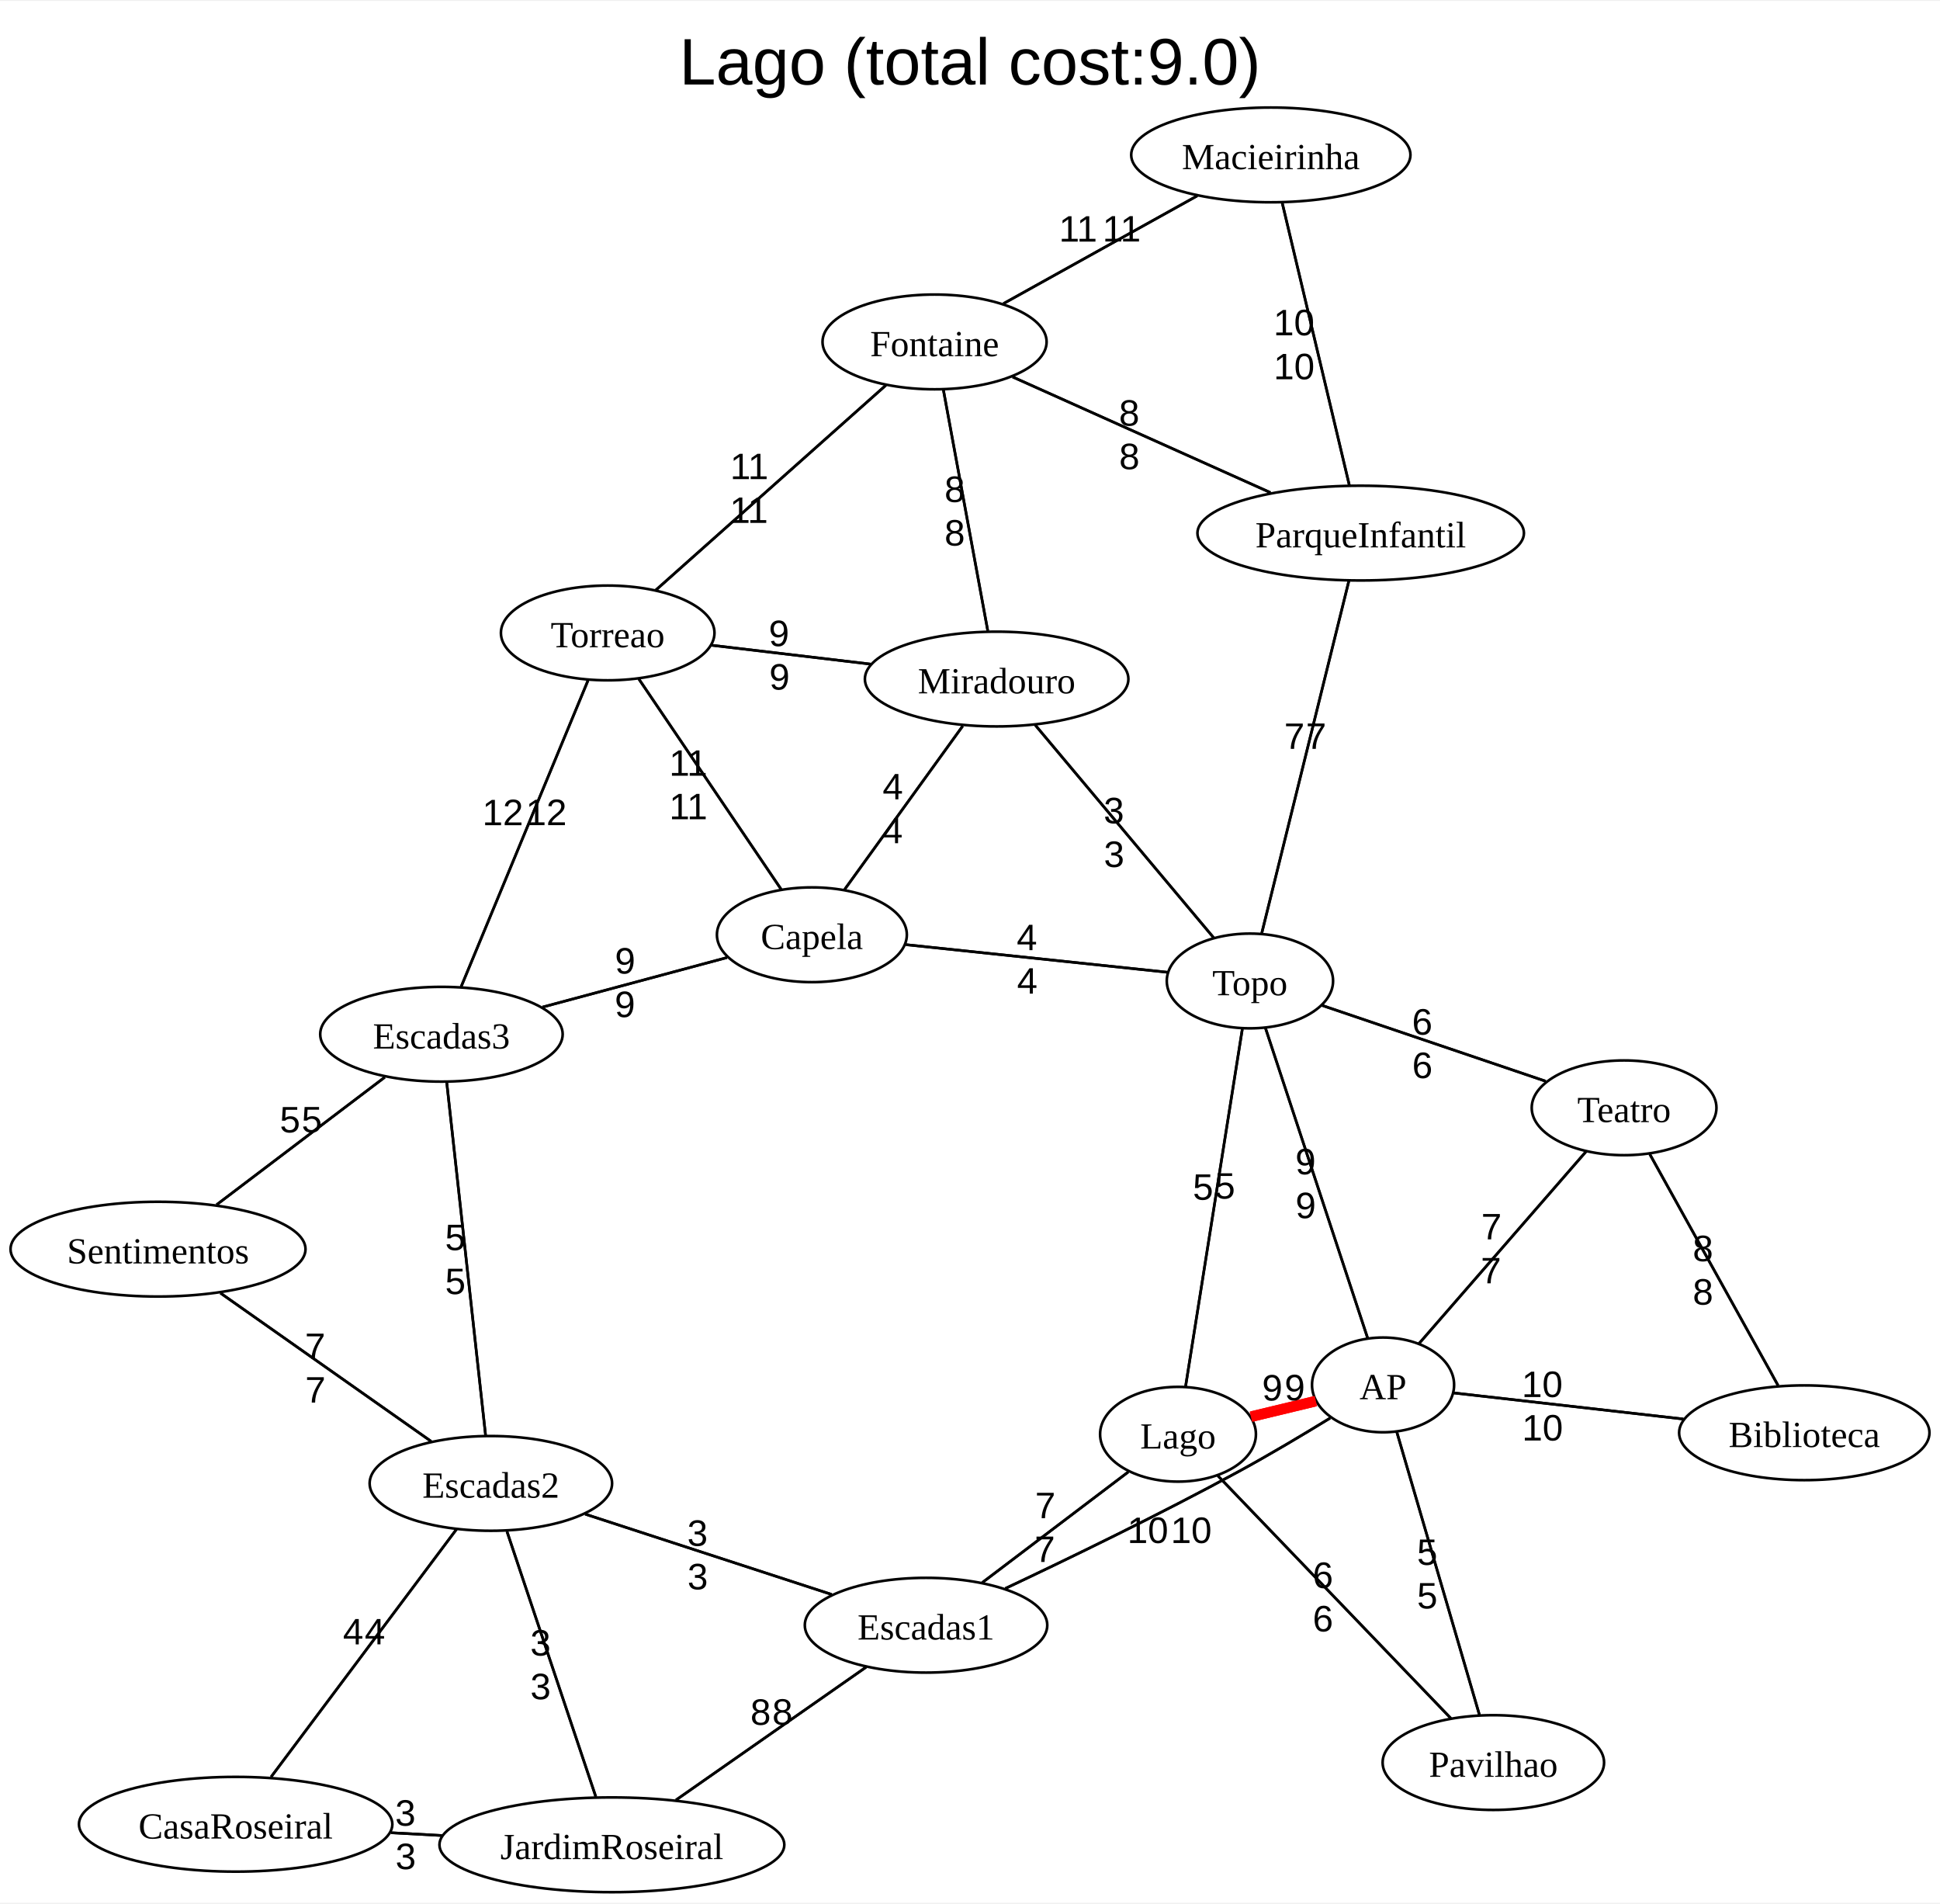
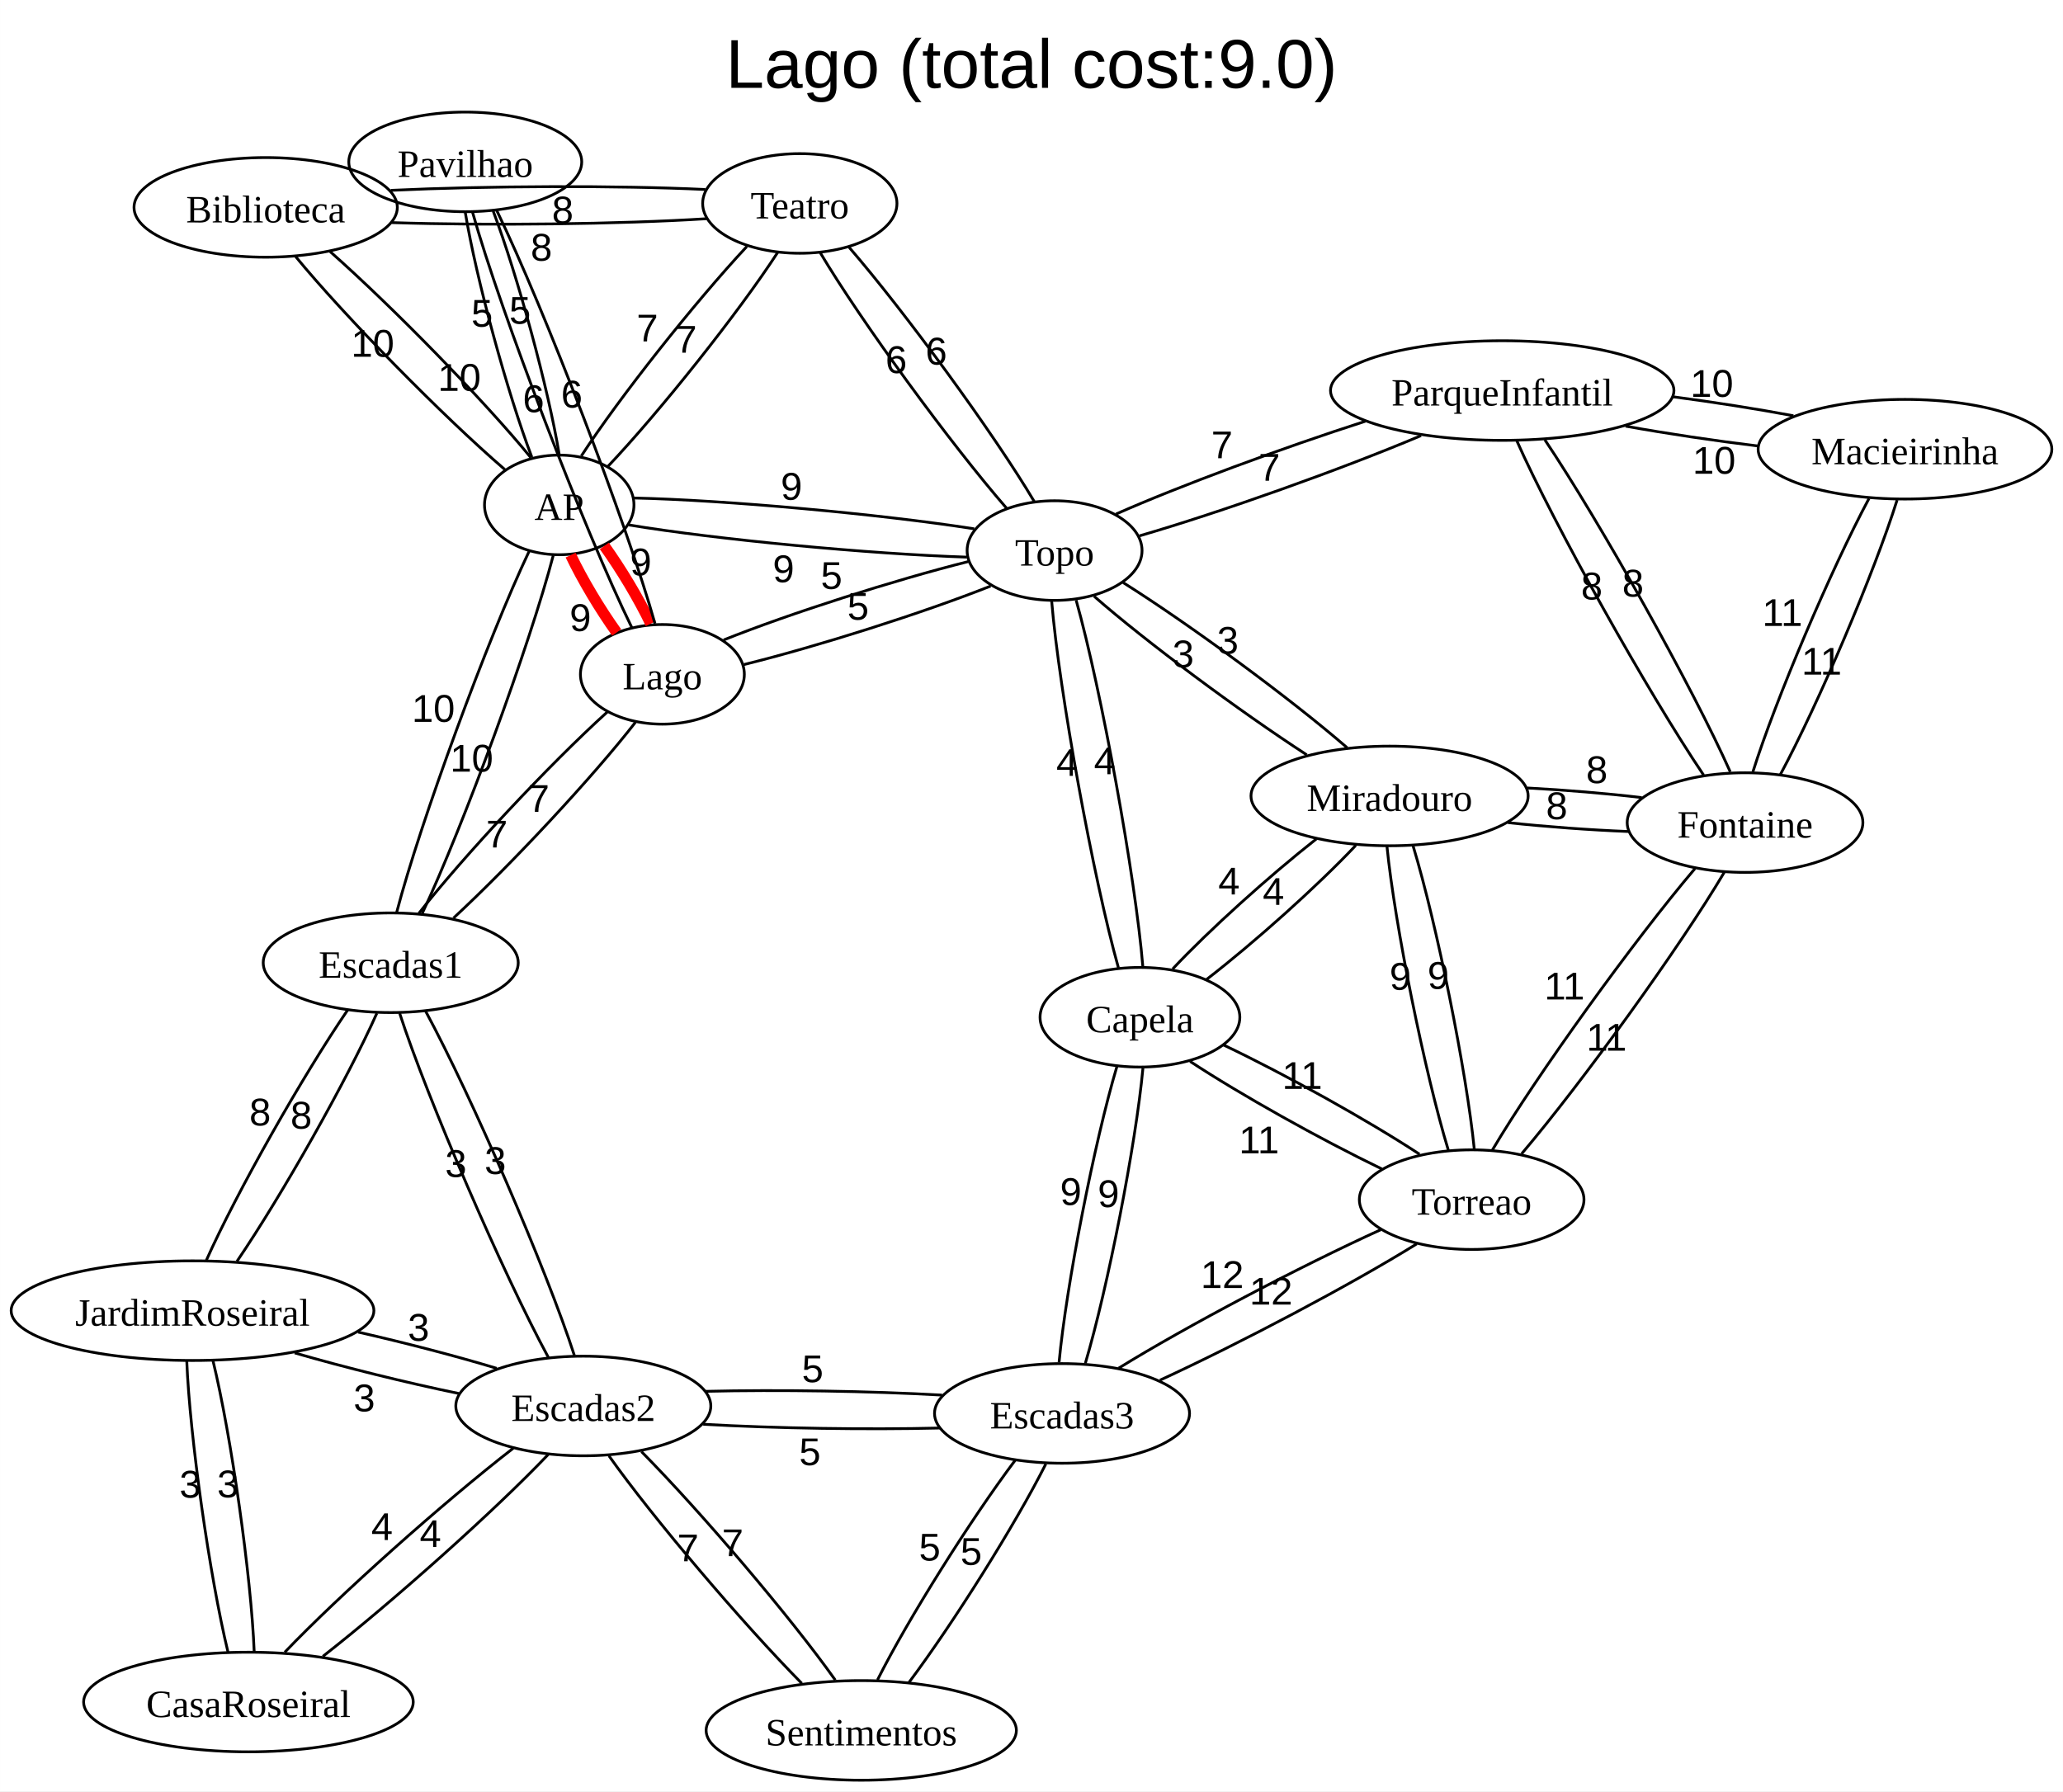
- <svg xmlns="http://www.w3.org/2000/svg" width="737pt" height="723pt" viewBox="0.00 0.00 737.21 722.51">
-   <g id="graph0" class="graph" transform="scale(1 1) rotate(0) translate(4 718.51)">
-     <polygon fill="white" stroke="none" points="-4,4 -4,-718.51 733.21,-718.51 733.21,4 -4,4" />
-     <text text-anchor="middle" x="364.61" y="-686.76" font-family="Arial" font-size="25.00">Lago (total cost:9.0)</text>
+ <svg xmlns="http://www.w3.org/2000/svg" width="745pt" height="647pt" viewBox="0.00 0.00 745.30 647.31">
+   <g id="graph0" class="graph" transform="scale(1 1) rotate(0) translate(4 643.31)">
+     <polygon fill="white" stroke="none" points="-4,4 -4,-643.31 741.3,-643.31 741.3,4 -4,4" />
+     <text text-anchor="middle" x="368.65" y="-611.56" font-family="Arial" font-size="25.00">Lago (total cost:9.0)</text>
    <g id="node1" class="node">
-       <ellipse fill="none" stroke="black" cx="513.07" cy="-516.33" rx="62.04" ry="18" />
-       <text text-anchor="middle" x="513.07" y="-510.91" font-family="Times New Roman,serif" font-size="14.00">ParqueInfantil</text>
+       <ellipse fill="none" stroke="black" cx="198.02" cy="-460.85" rx="27" ry="18" />
+       <text text-anchor="middle" x="198.02" y="-455.42" font-family="Times New Roman,serif" font-size="14.00">AP</text>
    </g>
    <g id="node2" class="node">
-       <ellipse fill="none" stroke="black" cx="478.92" cy="-660.01" rx="53.06" ry="18" />
-       <text text-anchor="middle" x="478.92" y="-654.59" font-family="Times New Roman,serif" font-size="14.00">Macieirinha</text>
+       <ellipse fill="none" stroke="black" cx="164.07" cy="-584.81" rx="42.08" ry="18" />
+       <text text-anchor="middle" x="164.07" y="-579.38" font-family="Times New Roman,serif" font-size="14.00">Pavilhao</text>
    </g>
    <g id="edge1" class="edge">
-       <path fill="none" stroke="black" d="M508.75,-534.53C502.18,-562.17 489.76,-614.41 483.21,-641.96" />
-       <text text-anchor="middle" x="487.72" y="-591.48" font-family="Arial" font-size="14.00">10</text>
+       <path fill="none" stroke="black" d="M188.13,-478.09C179.26,-501.36 168.02,-542.61 164.09,-566.45" />
+       <text text-anchor="middle" x="170.13" y="-525.26" font-family="Arial" font-size="14.00">5</text>
+     </g>
+     <g id="node5" class="node">
+       <ellipse fill="none" stroke="black" cx="235.29" cy="-399.63" rx="29.61" ry="18" />
+       <text text-anchor="middle" x="235.29" y="-394.2" font-family="Times New Roman,serif" font-size="14.00">Lago</text>
+     </g>
+     <g id="edge27" class="edge">
+       <path fill="none" stroke="red" stroke-width="4" d="M214.31,-446.04C220.4,-437.57 226.77,-426.92 231.08,-417.93" />
+       <text text-anchor="middle" x="227.49" y="-435.38" font-family="Arial" font-size="14.00">9</text>
+     </g>
+     <g id="node6" class="node">
+       <ellipse fill="none" stroke="black" cx="376.99" cy="-444.35" rx="31.6" ry="18" />
+       <text text-anchor="middle" x="376.99" y="-438.92" font-family="Times New Roman,serif" font-size="14.00">Topo</text>
+     </g>
+     <g id="edge19" class="edge">
+       <path fill="none" stroke="black" d="M224.88,-463.35C257.96,-462.63 313.93,-457.54 347.96,-452.21" />
+       <text text-anchor="middle" x="281.94" y="-462.71" font-family="Arial" font-size="14.00">9</text>
+     </g>
+     <g id="node8" class="node">
+       <ellipse fill="none" stroke="black" cx="137.14" cy="-295.41" rx="46.07" ry="18" />
+       <text text-anchor="middle" x="137.14" y="-289.99" font-family="Times New Roman,serif" font-size="14.00">Escadas1</text>
+     </g>
+     <g id="edge44" class="edge">
+       <path fill="none" stroke="black" d="M195.86,-442.6C187.51,-410.6 163.41,-344.88 148.51,-313.2" />
+       <text text-anchor="middle" x="166.39" y="-364.48" font-family="Arial" font-size="14.00">10</text>
+     </g>
+     <g id="node17" class="node">
+       <ellipse fill="none" stroke="black" cx="91.96" cy="-568.37" rx="47.57" ry="18" />
+       <text text-anchor="middle" x="91.96" y="-562.94" font-family="Times New Roman,serif" font-size="14.00">Biblioteca</text>
+     </g>
+     <g id="edge26" class="edge">
+       <path fill="none" stroke="black" d="M178.34,-473.66C156.01,-492.89 120.63,-528.86 102.78,-550.6" />
+       <text text-anchor="middle" x="130.63" y="-514.39" font-family="Arial" font-size="14.00">10</text>
+     </g>
+     <g id="node18" class="node">
+       <ellipse fill="none" stroke="black" cx="284.94" cy="-569.79" rx="35.1" ry="18" />
+       <text text-anchor="middle" x="284.94" y="-564.37" font-family="Times New Roman,serif" font-size="14.00">Teatro</text>
+     </g>
+     <g id="edge30" class="edge">
+       <path fill="none" stroke="black" d="M206,-478.53C219.65,-499.57 247.05,-534.16 265.8,-554.23" />
+       <text text-anchor="middle" x="229.86" y="-519.94" font-family="Arial" font-size="14.00">7</text>
+     </g>
+     <g id="edge40" class="edge">
+       <path fill="none" stroke="black" d="M174.16,-567.04C183.02,-543.62 194.15,-502.68 198.02,-479.04" />
+       <text text-anchor="middle" x="183.84" y="-526.32" font-family="Arial" font-size="14.00">5</text>
+     </g>
+     <g id="edge51" class="edge">
+       <path fill="none" stroke="black" d="M175.45,-567.23C192.52,-532.11 222.6,-453.68 232.62,-417.95" />
+       <text text-anchor="middle" x="202.55" y="-496.02" font-family="Arial" font-size="14.00">6</text>
+     </g>
+     <g id="node3" class="node">
+       <ellipse fill="none" stroke="black" cx="684.24" cy="-480.98" rx="53.06" ry="18" />
+       <text text-anchor="middle" x="684.24" y="-475.56" font-family="Times New Roman,serif" font-size="14.00">Macieirinha</text>
    </g>
    <g id="node4" class="node">
-       <ellipse fill="none" stroke="black" cx="351.14" cy="-588.96" rx="42.58" ry="18" />
-       <text text-anchor="middle" x="351.14" y="-583.54" font-family="Times New Roman,serif" font-size="14.00">Fontaine</text>
-     </g>
-     <g id="edge19" class="edge">
-       <path fill="none" stroke="black" d="M478.73,-531.74C449.67,-544.77 408.46,-563.25 380.81,-575.65" />
-       <text text-anchor="middle" x="425.11" y="-557.13" font-family="Arial" font-size="14.00">8</text>
+       <ellipse fill="none" stroke="black" cx="626.45" cy="-346.06" rx="42.58" ry="18" />
+       <text text-anchor="middle" x="626.45" y="-340.63" font-family="Times New Roman,serif" font-size="14.00">Fontaine</text>
+     </g>
+     <g id="edge2" class="edge">
+       <path fill="none" stroke="black" d="M681.39,-462.62C673.19,-436.49 652.96,-389.01 639.22,-363.43" />
+       <text text-anchor="middle" x="654.13" y="-399.52" font-family="Arial" font-size="14.00">11</text>
+     </g>
+     <g id="node12" class="node">
+       <ellipse fill="none" stroke="black" cx="538.72" cy="-502.18" rx="62.04" ry="18" />
+       <text text-anchor="middle" x="538.72" y="-496.76" font-family="Times New Roman,serif" font-size="14.00">ParqueInfantil</text>
+     </g>
+     <g id="edge64" class="edge">
+       <path fill="none" stroke="black" d="M631.18,-482.14C615.46,-484.04 598.42,-486.59 583.3,-489.31" />
+       <text text-anchor="middle" x="615.27" y="-472.12" font-family="Arial" font-size="14.00">10</text>
+     </g>
+     <g id="edge61" class="edge">
+       <path fill="none" stroke="black" d="M629.3,-364.42C637.45,-390.41 657.5,-437.51 671.24,-463.18" />
+       <text text-anchor="middle" x="639.93" y="-417.12" font-family="Arial" font-size="14.00">11</text>
    </g>
    <g id="node11" class="node">
-       <ellipse fill="none" stroke="black" cx="470.98" cy="-346.18" rx="31.6" ry="18" />
-       <text text-anchor="middle" x="470.98" y="-340.75" font-family="Times New Roman,serif" font-size="14.00">Topo</text>
+       <ellipse fill="none" stroke="black" cx="527.68" cy="-209.8" rx="40.58" ry="18" />
+       <text text-anchor="middle" x="527.68" y="-204.38" font-family="Times New Roman,serif" font-size="14.00">Torreao</text>
+     </g>
+     <g id="edge37" class="edge">
+       <path fill="none" stroke="black" d="M618.93,-328.07C603.21,-301.46 567.68,-252.2 545.76,-226.4" />
+       <text text-anchor="middle" x="576.42" y="-263.63" font-family="Arial" font-size="14.00">11</text>
+     </g>
+     <g id="edge13" class="edge">
+       <path fill="none" stroke="black" d="M611.47,-363.24C591.38,-393.03 557.37,-453.8 543.93,-484.16" />
+       <text text-anchor="middle" x="571.08" y="-426.69" font-family="Arial" font-size="14.00">8</text>
+     </g>
+     <g id="node14" class="node">
+       <ellipse fill="none" stroke="black" cx="498.02" cy="-355.68" rx="50.07" ry="18" />
+       <text text-anchor="middle" x="498.02" y="-350.26" font-family="Times New Roman,serif" font-size="14.00">Miradouro</text>
+     </g>
+     <g id="edge58" class="edge">
+       <path fill="none" stroke="black" d="M584.28,-342.83C570.33,-343.39 554.79,-344.53 540.8,-346.04" />
+       <text text-anchor="middle" x="558.43" y="-347.28" font-family="Arial" font-size="14.00">8</text>
+     </g>
+     <g id="edge18" class="edge">
+       <path fill="none" stroke="red" stroke-width="4" d="M218.77,-414.75C212.71,-423.22 206.4,-433.8 202.14,-442.71" />
+       <text text-anchor="middle" x="205.66" y="-415.27" font-family="Arial" font-size="14.00">9</text>
+     </g>
+     <g id="edge52" class="edge">
+       <path fill="none" stroke="black" d="M224.24,-416.54C207.21,-451.36 176.76,-530.7 166.71,-566.6" />
+       <text text-anchor="middle" x="188.73" y="-494.36" font-family="Arial" font-size="14.00">6</text>
+     </g>
+     <g id="edge3" class="edge">
+       <path fill="none" stroke="black" d="M257.44,-412.06C281.21,-421.59 319.1,-433.69 345.85,-440.39" />
+       <text text-anchor="middle" x="296.4" y="-430.49" font-family="Arial" font-size="14.00">5</text>
+     </g>
+     <g id="edge17" class="edge">
+       <path fill="none" stroke="black" d="M225.54,-382.29C210.21,-362.55 180.61,-330.8 159.82,-311.56" />
+       <text text-anchor="middle" x="190.6" y="-349.94" font-family="Arial" font-size="14.00">7</text>
+     </g>
+     <g id="edge59" class="edge">
+       <path fill="none" stroke="black" d="M345.33,-441.98C310.49,-443.09 255.18,-448.31 223.17,-453.61" />
+       <text text-anchor="middle" x="279.06" y="-432.92" font-family="Arial" font-size="14.00">9</text>
+     </g>
+     <g id="edge20" class="edge">
+       <path fill="none" stroke="black" d="M353.89,-431.53C329.56,-421.86 291.22,-409.68 264.74,-403.16" />
+       <text text-anchor="middle" x="306" y="-419.37" font-family="Arial" font-size="14.00">5</text>
+     </g>
+     <g id="node7" class="node">
+       <ellipse fill="none" stroke="black" cx="407.83" cy="-275.71" rx="36.09" ry="18" />
+       <text text-anchor="middle" x="407.83" y="-270.28" font-family="Times New Roman,serif" font-size="14.00">Capela</text>
+     </g>
+     <g id="edge60" class="edge">
+       <path fill="none" stroke="black" d="M384.77,-426.45C393.85,-394.17 406.18,-326.55 408.88,-293.99" />
+       <text text-anchor="middle" x="395.09" y="-363.53" font-family="Arial" font-size="14.00">4</text>
+     </g>
+     <g id="edge63" class="edge">
+       <path fill="none" stroke="black" d="M399.18,-457.55C422.28,-467.78 459.19,-481.41 489.25,-491.08" />
+       <text text-anchor="middle" x="437.48" y="-477.72" font-family="Arial" font-size="14.00">7</text>
+     </g>
+     <g id="edge46" class="edge">
+       <path fill="none" stroke="black" d="M401.77,-432.78C426.08,-417.47 462.26,-390.83 482.69,-373.11" />
+       <text text-anchor="middle" x="439.56" y="-407.05" font-family="Arial" font-size="14.00">3</text>
+     </g>
+     <g id="edge33" class="edge">
+       <path fill="none" stroke="black" d="M359.63,-459.67C339.33,-483.04 307.07,-527.2 292.34,-551.97" />
+       <text text-anchor="middle" x="319.77" y="-508.5" font-family="Arial" font-size="14.00">6</text>
+     </g>
+     <g id="edge4" class="edge">
+       <path fill="none" stroke="black" d="M400.05,-293.6C390.97,-325.88 378.64,-393.5 375.94,-426.06" />
+       <text text-anchor="middle" x="381.48" y="-362.93" font-family="Arial" font-size="14.00">4</text>
+     </g>
+     <g id="node10" class="node">
+       <ellipse fill="none" stroke="black" cx="379.68" cy="-132.55" rx="46.07" ry="18" />
+       <text text-anchor="middle" x="379.68" y="-127.12" font-family="Times New Roman,serif" font-size="14.00">Escadas3</text>
+     </g>
+     <g id="edge47" class="edge">
+       <path fill="none" stroke="black" d="M408.91,-257.26C406.34,-229.7 396.24,-178.09 388.11,-150.7" />
+       <text text-anchor="middle" x="396.47" y="-207.11" font-family="Arial" font-size="14.00">9</text>
+     </g>
+     <g id="edge23" class="edge">
+       <path fill="none" stroke="black" d="M438.11,-265.65C460.37,-255.05 489.87,-238.65 508.84,-226.22" />
+       <text text-anchor="middle" x="466.46" y="-249.82" font-family="Arial" font-size="14.00">11</text>
+     </g>
+     <g id="edge36" class="edge">
+       <path fill="none" stroke="black" d="M419.67,-293.18C432.87,-307.25 454.4,-326.65 471.6,-340.18" />
+       <text text-anchor="middle" x="440.01" y="-320.08" font-family="Arial" font-size="14.00">4</text>
+     </g>
+     <g id="edge39" class="edge">
+       <path fill="none" stroke="black" d="M139.3,-313.66C147.74,-346 172.26,-412.78 187.12,-444.05" />
+       <text text-anchor="middle" x="152.55" y="-382.46" font-family="Arial" font-size="14.00">10</text>
+     </g>
+     <g id="edge10" class="edge">
+       <path fill="none" stroke="black" d="M147.26,-313.22C163.4,-333.91 194.71,-367.31 215.39,-386.03" />
+       <text text-anchor="middle" x="175.5" y="-337.06" font-family="Arial" font-size="14.00">7</text>
+     </g>
+     <g id="node9" class="node">
+       <ellipse fill="none" stroke="black" cx="206.72" cy="-135.24" rx="46.07" ry="18" />
+       <text text-anchor="middle" x="206.72" y="-129.82" font-family="Times New Roman,serif" font-size="14.00">Escadas2</text>
+     </g>
+     <g id="edge5" class="edge">
+       <path fill="none" stroke="black" d="M149.74,-277.92C166.28,-247.32 193.46,-184.52 203.51,-153.44" />
+       <text text-anchor="middle" x="174.93" y="-219.06" font-family="Arial" font-size="14.00">3</text>
+     </g>
+     <g id="node16" class="node">
+       <ellipse fill="none" stroke="black" cx="65.53" cy="-169.68" rx="65.53" ry="18" />
+       <text text-anchor="middle" x="65.53" y="-164.25" font-family="Times New Roman,serif" font-size="14.00">JardimRoseiral</text>
+     </g>
+     <g id="edge42" class="edge">
+       <path fill="none" stroke="black" d="M132.13,-277.17C121.45,-253.15 97.8,-211.32 81.59,-187.51" />
+       <text text-anchor="middle" x="104.81" y="-235.46" font-family="Arial" font-size="14.00">8</text>
+     </g>
+     <g id="edge53" class="edge">
+       <path fill="none" stroke="black" d="M194.12,-152.74C177.58,-183.33 150.4,-246.13 140.35,-277.21" />
+       <text text-anchor="middle" x="160.68" y="-217.99" font-family="Arial" font-size="14.00">3</text>
+     </g>
+     <g id="edge15" class="edge">
+       <path fill="none" stroke="black" d="M250.91,-140.53C277.15,-141.17 310.28,-140.64 336.36,-139.17" />
+       <text text-anchor="middle" x="289.57" y="-143.84" font-family="Arial" font-size="14.00">5</text>
+     </g>
+     <g id="node13" class="node">
+       <ellipse fill="none" stroke="black" cx="85.73" cy="-28.26" rx="59.55" ry="18" />
+       <text text-anchor="middle" x="85.73" y="-22.83" font-family="Times New Roman,serif" font-size="14.00">CasaRoseiral</text>
+     </g>
+     <g id="edge9" class="edge">
+       <path fill="none" stroke="black" d="M194.04,-117.71C174.76,-97.43 137.99,-64.6 112.63,-44.76" />
+       <text text-anchor="middle" x="151.49" y="-84.27" font-family="Arial" font-size="14.00">4</text>
+     </g>
+     <g id="node15" class="node">
+       <ellipse fill="none" stroke="black" cx="307.14" cy="-18" rx="56.05" ry="18" />
+       <text text-anchor="middle" x="307.14" y="-12.57" font-family="Times New Roman,serif" font-size="14.00">Sentimentos</text>
+     </g>
+     <g id="edge43" class="edge">
+       <path fill="none" stroke="black" d="M227.72,-118.75C249.31,-96.92 281.71,-58.83 297.76,-36.19" />
+       <text text-anchor="middle" x="260.69" y="-80.98" font-family="Arial" font-size="14.00">7</text>
+     </g>
+     <g id="edge55" class="edge">
+       <path fill="none" stroke="black" d="M161.72,-139.75C142.6,-143.71 120.58,-149.15 102.44,-154.42" />
+       <text text-anchor="middle" x="127.59" y="-133.3" font-family="Arial" font-size="14.00">3</text>
+     </g>
+     <g id="edge6" class="edge">
+       <path fill="none" stroke="black" d="M378.61,-150.99C381.19,-178.71 391.39,-230.74 399.54,-258.01" />
+       <text text-anchor="middle" x="382.86" y="-207.87" font-family="Arial" font-size="14.00">9</text>
+     </g>
+     <g id="edge22" class="edge">
+       <path fill="none" stroke="black" d="M335.5,-127.27C309.26,-126.63 276.13,-127.15 250.04,-128.63" />
+       <text text-anchor="middle" x="288.59" y="-113.85" font-family="Arial" font-size="14.00">5</text>
+     </g>
+     <g id="edge21" class="edge">
+       <path fill="none" stroke="black" d="M400.15,-148.91C424.65,-164.06 465.88,-185.78 494.84,-198.94" />
+       <text text-anchor="middle" x="437.57" y="-177.87" font-family="Arial" font-size="14.00">12</text>
+     </g>
+     <g id="edge29" class="edge">
+       <path fill="none" stroke="black" d="M373.82,-114.28C362.9,-92.53 340.33,-56.61 324.34,-35.29" />
+       <text text-anchor="middle" x="346.86" y="-77.82" font-family="Arial" font-size="14.00">5</text>
    </g>
    <g id="edge32" class="edge">
-       <path fill="none" stroke="black" d="M508.57,-498.12C500.47,-465.37 483.53,-396.91 475.46,-364.26" />
-       <text text-anchor="middle" x="487.88" y="-434.35" font-family="Arial" font-size="14.00">7</text>
-     </g>
-     <g id="edge27" class="edge">
-       <path fill="none" stroke="black" d="M483.24,-641.82C489.81,-614.18 502.23,-561.93 508.78,-534.38" />
-       <text text-anchor="middle" x="487.77" y="-574.77" font-family="Arial" font-size="14.00">10</text>
-     </g>
-     <g id="edge44" class="edge">
-       <path fill="none" stroke="black" d="M450.88,-644.42C428.98,-632.25 398.79,-615.46 377.37,-603.55" />
-       <text text-anchor="middle" x="405.69" y="-627.08" font-family="Arial" font-size="14.00">11</text>
-     </g>
-     <g id="node3" class="node">
-       <ellipse fill="none" stroke="black" cx="226.93" cy="-478.4" rx="40.58" ry="18" />
-       <text text-anchor="middle" x="226.93" y="-472.97" font-family="Times New Roman,serif" font-size="14.00">Torreao</text>
-     </g>
-     <g id="edge2" class="edge">
-       <path fill="none" stroke="black" d="M245.25,-494.71C268.74,-515.61 309.21,-551.64 332.73,-572.58" />
-       <text text-anchor="middle" x="280.73" y="-536.83" font-family="Arial" font-size="14.00">11</text>
-     </g>
-     <g id="node6" class="node">
-       <ellipse fill="none" stroke="black" cx="163.75" cy="-325.94" rx="46.07" ry="18" />
-       <text text-anchor="middle" x="163.75" y="-320.51" font-family="Times New Roman,serif" font-size="14.00">Escadas3</text>
+       <path fill="none" stroke="black" d="M535.2,-227.79C550.92,-254.4 586.45,-303.67 608.38,-329.46" />
+       <text text-anchor="middle" x="561.21" y="-282.13" font-family="Arial" font-size="14.00">11</text>
+     </g>
+     <g id="edge7" class="edge">
+       <path fill="none" stroke="black" d="M495.2,-220.91C472.95,-231.66 444.29,-247.68 425.95,-259.76" />
+       <text text-anchor="middle" x="450.86" y="-226.54" font-family="Arial" font-size="14.00">11</text>
+     </g>
+     <g id="edge31" class="edge">
+       <path fill="none" stroke="black" d="M507.83,-193.82C484.12,-179.09 444.1,-157.93 415.07,-144.57" />
+       <text text-anchor="middle" x="455.19" y="-171.88" font-family="Arial" font-size="14.00">12</text>
+     </g>
+     <g id="edge25" class="edge">
+       <path fill="none" stroke="black" d="M519.26,-227.64C510.75,-255.56 499.88,-309.27 497.08,-337.44" />
+       <text text-anchor="middle" x="501.9" y="-285.64" font-family="Arial" font-size="14.00">9</text>
+     </g>
+     <g id="edge28" class="edge">
+       <path fill="none" stroke="black" d="M600.55,-499.91C615.22,-497.98 630.5,-495.58 643.92,-493.07" />
+       <text text-anchor="middle" x="614.45" y="-499.91" font-family="Arial" font-size="14.00">10</text>
+     </g>
+     <g id="edge8" class="edge">
+       <path fill="none" stroke="black" d="M554.11,-484.39C574.18,-454.5 607.66,-394.66 621.1,-364.4" />
+       <text text-anchor="middle" x="585.97" y="-427.73" font-family="Arial" font-size="14.00">8</text>
+     </g>
+     <g id="edge50" class="edge">
+       <path fill="none" stroke="black" d="M509.38,-485.89C480.6,-473.72 436.93,-458.16 407.69,-449.68" />
+       <text text-anchor="middle" x="454.58" y="-469.6" font-family="Arial" font-size="14.00">7</text>
+     </g>
+     <g id="edge35" class="edge">
+       <path fill="none" stroke="black" d="M98.87,-46.27C118.69,-67.02 156.22,-100.45 181.42,-119.98" />
+       <text text-anchor="middle" x="134" y="-86.79" font-family="Arial" font-size="14.00">4</text>
+     </g>
+     <g id="edge38" class="edge">
+       <path fill="none" stroke="black" d="M78.33,-46.36C71.74,-73.48 64.52,-124.34 63.45,-151.5" />
+       <text text-anchor="middle" x="64.7" y="-102.12" font-family="Arial" font-size="14.00">3</text>
+     </g>
+     <g id="edge11" class="edge">
+       <path fill="none" stroke="black" d="M547.8,-358.56C561.55,-357.84 576.23,-356.61 589.13,-355.09" />
+       <text text-anchor="middle" x="572.91" y="-360.32" font-family="Arial" font-size="14.00">8</text>
+     </g>
+     <g id="edge34" class="edge">
+       <path fill="none" stroke="black" d="M468.09,-370.54C443.61,-386.45 410.13,-411.31 391.27,-427.83" />
+       <text text-anchor="middle" x="423.45" y="-402.16" font-family="Arial" font-size="14.00">3</text>
+     </g>
+     <g id="edge16" class="edge">
+       <path fill="none" stroke="black" d="M485.81,-337.81C471.96,-323.13 449.31,-302.82 431.92,-289.39" />
+       <text text-anchor="middle" x="456.07" y="-316.33" font-family="Arial" font-size="14.00">4</text>
+     </g>
+     <g id="edge56" class="edge">
+       <path fill="none" stroke="black" d="M506.54,-337.55C515.04,-309.53 525.86,-256.01 528.63,-227.97" />
+       <text text-anchor="middle" x="515.61" y="-285.97" font-family="Arial" font-size="14.00">9</text>
+     </g>
+     <g id="edge12" class="edge">
+       <path fill="none" stroke="black" d="M285.65,-35C264.01,-56.95 231.88,-94.76 215.99,-117.21" />
+       <text text-anchor="middle" x="244.54" y="-79.12" font-family="Arial" font-size="14.00">7</text>
+     </g>
+     <g id="edge24" class="edge">
+       <path fill="none" stroke="black" d="M313.01,-36.26C323.99,-58.15 346.76,-94.37 362.77,-115.64" />
+       <text text-anchor="middle" x="331.88" y="-79.38" font-family="Arial" font-size="14.00">5</text>
+     </g>
+     <g id="edge49" class="edge">
+       <path fill="none" stroke="black" d="M70.54,-187.92C81.35,-212.22 105.42,-254.74 121.64,-278.41" />
+       <text text-anchor="middle" x="89.94" y="-236.6" font-family="Arial" font-size="14.00">8</text>
+     </g>
+     <g id="edge62" class="edge">
+       <path fill="none" stroke="black" d="M125.35,-161.94C142.58,-158.01 160.69,-153.3 175.44,-148.84" />
+       <text text-anchor="middle" x="147.2" y="-158.79" font-family="Arial" font-size="14.00">3</text>
+     </g>
+     <g id="edge14" class="edge">
+       <path fill="none" stroke="black" d="M72.93,-151.57C79.52,-124.45 86.74,-73.59 87.81,-46.43" />
+       <text text-anchor="middle" x="78.32" y="-102.22" font-family="Arial" font-size="14.00">3</text>
+     </g>
+     <g id="edge54" class="edge">
+       <path fill="none" stroke="black" d="M115.23,-552.41C137.86,-532.39 171,-498.48 187.76,-477.94" />
+       <text text-anchor="middle" x="161.94" y="-502.07" font-family="Arial" font-size="14.00">10</text>
+     </g>
+     <g id="edge48" class="edge">
+       <path fill="none" stroke="black" d="M137.16,-574.52C171.91,-576.17 219.17,-576.35 250.8,-574.83" />
+       <text text-anchor="middle" x="199.27" y="-562.56" font-family="Arial" font-size="14.00">8</text>
    </g>
    <g id="edge57" class="edge">
-       <path fill="none" stroke="black" d="M219.43,-460.31C207.27,-430.97 183.39,-373.33 171.24,-344" />
-       <text text-anchor="middle" x="187.08" y="-405.35" font-family="Arial" font-size="14.00">12</text>
-     </g>
-     <g id="node10" class="node">
-       <ellipse fill="none" stroke="black" cx="304.52" cy="-363.73" rx="36.09" ry="18" />
-       <text text-anchor="middle" x="304.52" y="-358.31" font-family="Times New Roman,serif" font-size="14.00">Capela</text>
-     </g>
-     <g id="edge61" class="edge">
-       <path fill="none" stroke="black" d="M238.71,-460.98C253.38,-439.3 278.28,-402.51 292.88,-380.93" />
-       <text text-anchor="middle" x="257.57" y="-407.62" font-family="Arial" font-size="14.00">11</text>
-     </g>
-     <g id="node17" class="node">
-       <ellipse fill="none" stroke="black" cx="374.73" cy="-460.88" rx="50.07" ry="18" />
-       <text text-anchor="middle" x="374.73" y="-455.45" font-family="Times New Roman,serif" font-size="14.00">Miradouro</text>
-     </g>
-     <g id="edge13" class="edge">
-       <path fill="none" stroke="black" d="M266.54,-473.7C285.09,-471.5 307.35,-468.86 326.85,-466.55" />
-       <text text-anchor="middle" x="292.21" y="-456.87" font-family="Arial" font-size="14.00">9</text>
-     </g>
-     <g id="edge42" class="edge">
-       <path fill="none" stroke="black" d="M380.84,-575.64C408.5,-563.23 449.74,-544.74 478.79,-531.71" />
-       <text text-anchor="middle" x="425.17" y="-540.61" font-family="Arial" font-size="14.00">8</text>
-     </g>
-     <g id="edge51" class="edge">
-       <path fill="none" stroke="black" d="M377.3,-603.51C398.77,-615.45 429.09,-632.31 451.02,-644.5" />
-       <text text-anchor="middle" x="422.24" y="-627.11" font-family="Arial" font-size="14.00">11</text>
-     </g>
-     <g id="edge58" class="edge">
-       <path fill="none" stroke="black" d="M332.54,-572.41C308.99,-551.44 268.66,-515.55 245.24,-494.7" />
-       <text text-anchor="middle" x="280.59" y="-520.21" font-family="Arial" font-size="14.00">11</text>
-     </g>
-     <g id="edge35" class="edge">
-       <path fill="none" stroke="black" d="M354.52,-570.61C359,-546.26 366.87,-503.53 371.36,-479.19" />
-       <text text-anchor="middle" x="358.81" y="-511.59" font-family="Arial" font-size="14.00">8</text>
-     </g>
-     <g id="node5" class="node">
-       <ellipse fill="none" stroke="black" cx="182.53" cy="-155.3" rx="46.07" ry="18" />
-       <text text-anchor="middle" x="182.53" y="-149.88" font-family="Times New Roman,serif" font-size="14.00">Escadas2</text>
-     </g>
-     <g id="edge3" class="edge">
-       <path fill="none" stroke="black" d="M180.52,-173.56C176.92,-206.32 169.39,-274.7 165.77,-307.55" />
-       <text text-anchor="middle" x="169.03" y="-227.22" font-family="Arial" font-size="14.00">5</text>
-     </g>
-     <g id="node9" class="node">
-       <ellipse fill="none" stroke="black" cx="85.55" cy="-25.8" rx="59.55" ry="18" />
-       <text text-anchor="middle" x="85.55" y="-20.38" font-family="Times New Roman,serif" font-size="14.00">CasaRoseiral</text>
-     </g>
-     <g id="edge6" class="edge">
-       <path fill="none" stroke="black" d="M169.45,-137.84C151.05,-113.26 117.67,-68.7 99.04,-43.82" />
-       <text text-anchor="middle" x="130.21" y="-94.14" font-family="Arial" font-size="14.00">4</text>
-     </g>
-     <g id="node12" class="node">
-       <ellipse fill="none" stroke="black" cx="347.9" cy="-101.42" rx="46.07" ry="18" />
-       <text text-anchor="middle" x="347.9" y="-95.99" font-family="Times New Roman,serif" font-size="14.00">Escadas1</text>
-     </g>
-     <g id="edge29" class="edge">
-       <path fill="none" stroke="black" d="M218.42,-143.61C246.15,-134.57 284.37,-122.12 312.09,-113.09" />
-       <text text-anchor="middle" x="261.13" y="-115.05" font-family="Arial" font-size="14.00">3</text>
-     </g>
-     <g id="node13" class="node">
-       <ellipse fill="none" stroke="black" cx="228.52" cy="-18" rx="65.53" ry="18" />
-       <text text-anchor="middle" x="228.52" y="-12.57" font-family="Times New Roman,serif" font-size="14.00">JardimRoseiral</text>
-     </g>
-     <g id="edge21" class="edge">
-       <path fill="none" stroke="black" d="M188.64,-137.07C197.44,-110.81 213.58,-62.61 222.39,-36.31" />
-       <text text-anchor="middle" x="201.39" y="-89.9" font-family="Arial" font-size="14.00">3</text>
-     </g>
-     <g id="node18" class="node">
-       <ellipse fill="none" stroke="black" cx="56.05" cy="-244.29" rx="56.05" ry="18" />
-       <text text-anchor="middle" x="56.05" y="-238.87" font-family="Times New Roman,serif" font-size="14.00">Sentimentos</text>
-     </g>
-     <g id="edge16" class="edge">
-       <path fill="none" stroke="black" d="M159.92,-171.21C137.33,-187.11 102.73,-211.45 79.76,-227.62" />
-       <text text-anchor="middle" x="115.86" y="-186.01" font-family="Arial" font-size="14.00">7</text>
-     </g>
-     <g id="edge4" class="edge">
-       <path fill="none" stroke="black" d="M171.25,-344.03C183.4,-373.37 207.29,-431 219.44,-460.33" />
-       <text text-anchor="middle" x="203.6" y="-405.38" font-family="Arial" font-size="14.00">12</text>
-     </g>
-     <g id="edge23" class="edge">
-       <path fill="none" stroke="black" d="M165.76,-307.68C169.37,-274.92 176.89,-206.54 180.51,-173.69" />
-       <text text-anchor="middle" x="169.01" y="-243.92" font-family="Arial" font-size="14.00">5</text>
-     </g>
-     <g id="edge54" class="edge">
-       <path fill="none" stroke="black" d="M202.22,-336.26C224.2,-342.17 251.44,-349.48 272.29,-355.08" />
-       <text text-anchor="middle" x="233.55" y="-348.99" font-family="Arial" font-size="14.00">9</text>
-     </g>
-     <g id="edge39" class="edge">
-       <path fill="none" stroke="black" d="M142.22,-309.61C123.68,-295.56 97.03,-275.36 78.29,-261.15" />
-       <text text-anchor="middle" x="106.2" y="-288.64" font-family="Arial" font-size="14.00">5</text>
-     </g>
-     <g id="node7" class="node">
-       <ellipse fill="none" stroke="black" cx="563.48" cy="-49.24" rx="42.08" ry="18" />
-       <text text-anchor="middle" x="563.48" y="-43.82" font-family="Times New Roman,serif" font-size="14.00">Pavilhao</text>
-     </g>
-     <g id="node8" class="node">
-       <ellipse fill="none" stroke="black" cx="443.65" cy="-173.97" rx="29.61" ry="18" />
-       <text text-anchor="middle" x="443.65" y="-168.54" font-family="Times New Roman,serif" font-size="14.00">Lago</text>
-     </g>
-     <g id="edge5" class="edge">
-       <path fill="none" stroke="black" d="M547.32,-66.06C524.06,-90.27 481.47,-134.6 458.8,-158.2" />
-       <text text-anchor="middle" x="498.72" y="-99.06" font-family="Arial" font-size="14.00">6</text>
-     </g>
-     <g id="node16" class="node">
-       <ellipse fill="none" stroke="black" cx="521.57" cy="-192.72" rx="27" ry="18" />
-       <text text-anchor="middle" x="521.57" y="-187.29" font-family="Times New Roman,serif" font-size="14.00">AP</text>
-     </g>
-     <g id="edge36" class="edge">
-       <path fill="none" stroke="black" d="M558.17,-67.41C550.11,-95.01 534.87,-147.18 526.83,-174.69" />
-       <text text-anchor="middle" x="538.37" y="-107.79" font-family="Arial" font-size="14.00">5</text>
-     </g>
-     <g id="edge37" class="edge">
-       <path fill="none" stroke="black" d="M458.82,-158.17C481.49,-134.57 524.02,-90.31 547.28,-66.1" />
-       <text text-anchor="middle" x="498.71" y="-115.56" font-family="Arial" font-size="14.00">6</text>
-     </g>
-     <g id="edge9" class="edge">
-       <path fill="none" stroke="black" d="M446.52,-192.07C451.76,-225.06 462.8,-294.61 468.07,-327.8" />
-       <text text-anchor="middle" x="453.16" y="-263.06" font-family="Arial" font-size="14.00">5</text>
-     </g>
-     <g id="edge15" class="edge">
-       <path fill="none" stroke="black" d="M424.73,-159.64C408.82,-147.58 386.07,-130.34 369.45,-117.75" />
-       <text text-anchor="middle" x="393.23" y="-142.09" font-family="Arial" font-size="14.00">7</text>
-     </g>
-     <g id="edge40" class="edge">
-       <path fill="none" stroke="red" stroke-width="4" d="M471.34,-180.63C479.3,-182.55 487.95,-184.63 495.79,-186.52" />
-       <text text-anchor="middle" x="479.48" y="-186.79" font-family="Arial" font-size="14.00">9</text>
-     </g>
-     <g id="edge7" class="edge">
-       <path fill="none" stroke="black" d="M99.03,-43.81C117.67,-68.69 151.07,-113.29 169.47,-137.86" />
-       <text text-anchor="middle" x="138.46" y="-94.15" font-family="Arial" font-size="14.00">4</text>
-     </g>
-     <g id="edge25" class="edge">
-       <path fill="none" stroke="black" d="M144.53,-22.58C150.99,-22.23 157.59,-21.87 164.11,-21.51" />
-       <text text-anchor="middle" x="150.17" y="-8.75" font-family="Arial" font-size="14.00">3</text>
-     </g>
-     <g id="edge8" class="edge">
-       <path fill="none" stroke="black" d="M292.74,-381.15C278.15,-402.7 253.46,-439.19 238.82,-460.82" />
-       <text text-anchor="middle" x="257.55" y="-424.15" font-family="Arial" font-size="14.00">11</text>
-     </g>
-     <g id="edge64" class="edge">
-       <path fill="none" stroke="black" d="M272.23,-355.06C251.36,-349.46 224.11,-342.14 202.15,-336.25" />
-       <text text-anchor="middle" x="233.48" y="-332.46" font-family="Arial" font-size="14.00">9</text>
-     </g>
-     <g id="edge49" class="edge">
-       <path fill="none" stroke="black" d="M340.23,-359.97C369.75,-356.85 411.26,-352.48 439.54,-349.49" />
-       <text text-anchor="middle" x="386.23" y="-357.88" font-family="Arial" font-size="14.00">4</text>
-     </g>
-     <g id="edge28" class="edge">
-       <path fill="none" stroke="black" d="M317.07,-381.1C329.69,-398.56 349.06,-425.36 361.81,-443" />
-       <text text-anchor="middle" x="335.27" y="-415.18" font-family="Arial" font-size="14.00">4</text>
+       <path fill="none" stroke="black" d="M276.96,-552.11C262.9,-530.44 234.26,-494.41 215.5,-474.65" />
+       <text text-anchor="middle" x="243.87" y="-515.86" font-family="Arial" font-size="14.00">7</text>
+     </g>
+     <g id="edge41" class="edge">
+       <path fill="none" stroke="black" d="M302.74,-553.96C323.1,-530.41 355.1,-486.57 369.68,-462.02" />
+       <text text-anchor="middle" x="334.25" y="-511.57" font-family="Arial" font-size="14.00">6</text>
    </g>
    <g id="edge45" class="edge">
-       <path fill="none" stroke="black" d="M475.49,-364.39C483.57,-397.05 500.43,-465.24 508.54,-498" />
-       <text text-anchor="middle" x="496.13" y="-434.36" font-family="Arial" font-size="14.00">7</text>
-     </g>
-     <g id="edge26" class="edge">
-       <path fill="none" stroke="black" d="M468.11,-328.07C462.87,-295.09 451.83,-225.54 446.56,-192.35" />
-       <text text-anchor="middle" x="461.47" y="-263.49" font-family="Arial" font-size="14.00">5</text>
-     </g>
-     <g id="edge43" class="edge">
-       <path fill="none" stroke="black" d="M439.67,-349.48C411.42,-352.46 369.88,-356.84 340.32,-359.96" />
-       <text text-anchor="middle" x="386.36" y="-341.37" font-family="Arial" font-size="14.00">4</text>
-     </g>
-     <g id="node14" class="node">
-       <ellipse fill="none" stroke="black" cx="613.16" cy="-297.99" rx="35.1" ry="18" />
-       <text text-anchor="middle" x="613.16" y="-292.56" font-family="Times New Roman,serif" font-size="14.00">Teatro</text>
-     </g>
-     <g id="edge48" class="edge">
-       <path fill="none" stroke="black" d="M498.4,-336.89C522.77,-328.63 558.31,-316.58 583.38,-308.08" />
-       <text text-anchor="middle" x="536.5" y="-309.27" font-family="Arial" font-size="14.00">6</text>
-     </g>
-     <g id="edge53" class="edge">
-       <path fill="none" stroke="black" d="M476.89,-328.27C486.63,-298.7 505.98,-240 515.7,-210.51" />
-       <text text-anchor="middle" x="492.18" y="-256.06" font-family="Arial" font-size="14.00">9</text>
-     </g>
-     <g id="edge56" class="edge">
-       <path fill="none" stroke="black" d="M457.19,-362.61C439.21,-384.04 407.87,-421.38 389.44,-443.34" />
-       <text text-anchor="middle" x="419.36" y="-389.48" font-family="Arial" font-size="14.00">3</text>
-     </g>
-     <g id="edge41" class="edge">
-       <path fill="none" stroke="black" d="M312.02,-113.11C284.28,-122.15 246.07,-134.6 218.35,-143.63" />
-       <text text-anchor="middle" x="261.05" y="-131.57" font-family="Arial" font-size="14.00">3</text>
-     </g>
-     <g id="edge24" class="edge">
-       <path fill="none" stroke="black" d="M369.15,-117.52C385.79,-130.13 408.72,-147.5 424.73,-159.63" />
-       <text text-anchor="middle" x="393.05" y="-125.45" font-family="Arial" font-size="14.00">7</text>
-     </g>
-     <g id="edge10" class="edge">
-       <path fill="none" stroke="black" d="M325.17,-85.53C304.47,-71.07 273.99,-49.77 252.82,-34.97" />
-       <text text-anchor="middle" x="285.04" y="-63.58" font-family="Arial" font-size="14.00">8</text>
-     </g>
-     <g id="edge22" class="edge">
-       <path fill="none" stroke="black" d="M378.03,-115.38C402.26,-126.8 437.02,-143.66 466.69,-159.81 478.4,-166.18 491.19,-173.81 501.47,-180.12" />
-       <text text-anchor="middle" x="432.18" y="-132.66" font-family="Arial" font-size="14.00">10</text>
-     </g>
-     <g id="edge17" class="edge">
-       <path fill="none" stroke="black" d="M222.42,-36.23C213.62,-62.49 197.48,-110.69 188.67,-136.99" />
-       <text text-anchor="middle" x="201.42" y="-73.3" font-family="Arial" font-size="14.00">3</text>
-     </g>
-     <g id="edge33" class="edge">
-       <path fill="none" stroke="black" d="M163.73,-21.54C157.38,-21.88 150.95,-22.23 144.66,-22.58" />
-       <text text-anchor="middle" x="150.05" y="-25.26" font-family="Arial" font-size="14.00">3</text>
-     </g>
-     <g id="edge52" class="edge">
-       <path fill="none" stroke="black" d="M252.97,-35.08C274.12,-49.86 304.46,-71.06 325.11,-85.49" />
-       <text text-anchor="middle" x="293.35" y="-63.62" font-family="Arial" font-size="14.00">8</text>
-     </g>
-     <g id="edge55" class="edge">
-       <path fill="none" stroke="black" d="M583.35,-308.09C558.28,-316.59 522.71,-328.65 498.34,-336.9" />
-       <text text-anchor="middle" x="536.45" y="-325.79" font-family="Arial" font-size="14.00">6</text>
-     </g>
-     <g id="node15" class="node">
-       <ellipse fill="none" stroke="black" cx="681.64" cy="-174.53" rx="47.57" ry="18" />
-       <text text-anchor="middle" x="681.64" y="-169.11" font-family="Times New Roman,serif" font-size="14.00">Biblioteca</text>
-     </g>
-     <g id="edge11" class="edge">
-       <path fill="none" stroke="black" d="M622.97,-280.3C635.92,-256.96 658.58,-216.11 671.63,-192.59" />
-       <text text-anchor="middle" x="643.14" y="-223.21" font-family="Arial" font-size="14.00">8</text>
-     </g>
-     <g id="edge50" class="edge">
-       <path fill="none" stroke="black" d="M598.85,-281.54C581.44,-261.53 552.27,-228 535.18,-208.36" />
-       <text text-anchor="middle" x="562.77" y="-248.01" font-family="Arial" font-size="14.00">7</text>
-     </g>
-     <g id="edge60" class="edge">
-       <path fill="none" stroke="black" d="M671.68,-192.48C658.63,-216.02 635.86,-257.06 622.91,-280.41" />
-       <text text-anchor="middle" x="643.13" y="-239.72" font-family="Arial" font-size="14.00">8</text>
-     </g>
-     <g id="edge63" class="edge">
-       <path fill="none" stroke="black" d="M635.77,-179.74C607.5,-182.96 572.23,-186.96 548.42,-189.67" />
-       <text text-anchor="middle" x="582.17" y="-171.6" font-family="Arial" font-size="14.00">10</text>
-     </g>
-     <g id="edge30" class="edge">
-       <path fill="none" stroke="black" d="M526.79,-174.84C534.82,-147.34 550.12,-94.98 558.19,-67.35" />
-       <text text-anchor="middle" x="538.35" y="-124.34" font-family="Arial" font-size="14.00">5</text>
-     </g>
-     <g id="edge38" class="edge">
-       <path fill="none" stroke="red" stroke-width="4" d="M496.05,-186.58C488.24,-184.7 479.61,-182.62 471.64,-180.71" />
-       <text text-anchor="middle" x="488.03" y="-186.86" font-family="Arial" font-size="14.00">9</text>
-     </g>
-     <g id="edge14" class="edge">
-       <path fill="none" stroke="black" d="M515.67,-210.62C505.92,-240.19 486.57,-298.89 476.85,-328.39" />
-       <text text-anchor="middle" x="492.12" y="-272.73" font-family="Arial" font-size="14.00">9</text>
-     </g>
-     <g id="edge18" class="edge">
-       <path fill="none" stroke="black" d="M501.47,-180.12C491.19,-173.81 478.4,-166.18 466.69,-159.81 437.02,-143.66 402.26,-126.8 378.03,-115.38" />
-       <text text-anchor="middle" x="448.68" y="-132.66" font-family="Arial" font-size="14.00">10</text>
-     </g>
-     <g id="edge12" class="edge">
-       <path fill="none" stroke="black" d="M535.08,-208.25C552.1,-227.81 581.22,-261.28 598.68,-281.35" />
-       <text text-anchor="middle" x="562.59" y="-231.31" font-family="Arial" font-size="14.00">7</text>
-     </g>
-     <g id="edge31" class="edge">
-       <path fill="none" stroke="black" d="M548.36,-189.67C572.12,-186.97 607.35,-182.97 635.62,-179.76" />
-       <text text-anchor="middle" x="582.05" y="-188.11" font-family="Arial" font-size="14.00">10</text>
-     </g>
-     <g id="edge20" class="edge">
-       <path fill="none" stroke="black" d="M326.74,-466.56C307.19,-468.88 284.86,-471.53 266.29,-473.73" />
-       <text text-anchor="middle" x="292.02" y="-473.39" font-family="Arial" font-size="14.00">9</text>
-     </g>
-     <g id="edge46" class="edge">
-       <path fill="none" stroke="black" d="M371.35,-479.23C366.86,-503.58 358.99,-546.31 354.51,-570.64" />
-       <text text-anchor="middle" x="358.8" y="-528.14" font-family="Arial" font-size="14.00">8</text>
-     </g>
-     <g id="edge59" class="edge">
-       <path fill="none" stroke="black" d="M361.85,-443.06C349.03,-425.31 329.48,-398.26 316.85,-380.78" />
-       <text text-anchor="middle" x="335.15" y="-398.52" font-family="Arial" font-size="14.00">4</text>
-     </g>
-     <g id="edge62" class="edge">
-       <path fill="none" stroke="black" d="M389.35,-443.46C407.76,-421.52 439.15,-384.12 457.17,-362.64" />
-       <text text-anchor="middle" x="419.28" y="-406.08" font-family="Arial" font-size="14.00">3</text>
-     </g>
-     <g id="edge34" class="edge">
-       <path fill="none" stroke="black" d="M79.84,-227.56C102.74,-211.44 137.13,-187.25 159.7,-171.37" />
-       <text text-anchor="middle" x="115.77" y="-202.57" font-family="Arial" font-size="14.00">7</text>
-     </g>
-     <g id="edge47" class="edge">
-       <path fill="none" stroke="black" d="M78.37,-261.21C97.1,-275.41 123.69,-295.57 142.2,-309.6" />
-       <text text-anchor="middle" x="114.49" y="-288.67" font-family="Arial" font-size="14.00">5</text>
+       <path fill="none" stroke="black" d="M251.36,-564.28C219.84,-562.28 172.45,-561.74 137.52,-562.87" />
+       <text text-anchor="middle" x="191.59" y="-549.1" font-family="Arial" font-size="14.00">8</text>
    </g>
  </g>
</svg>
